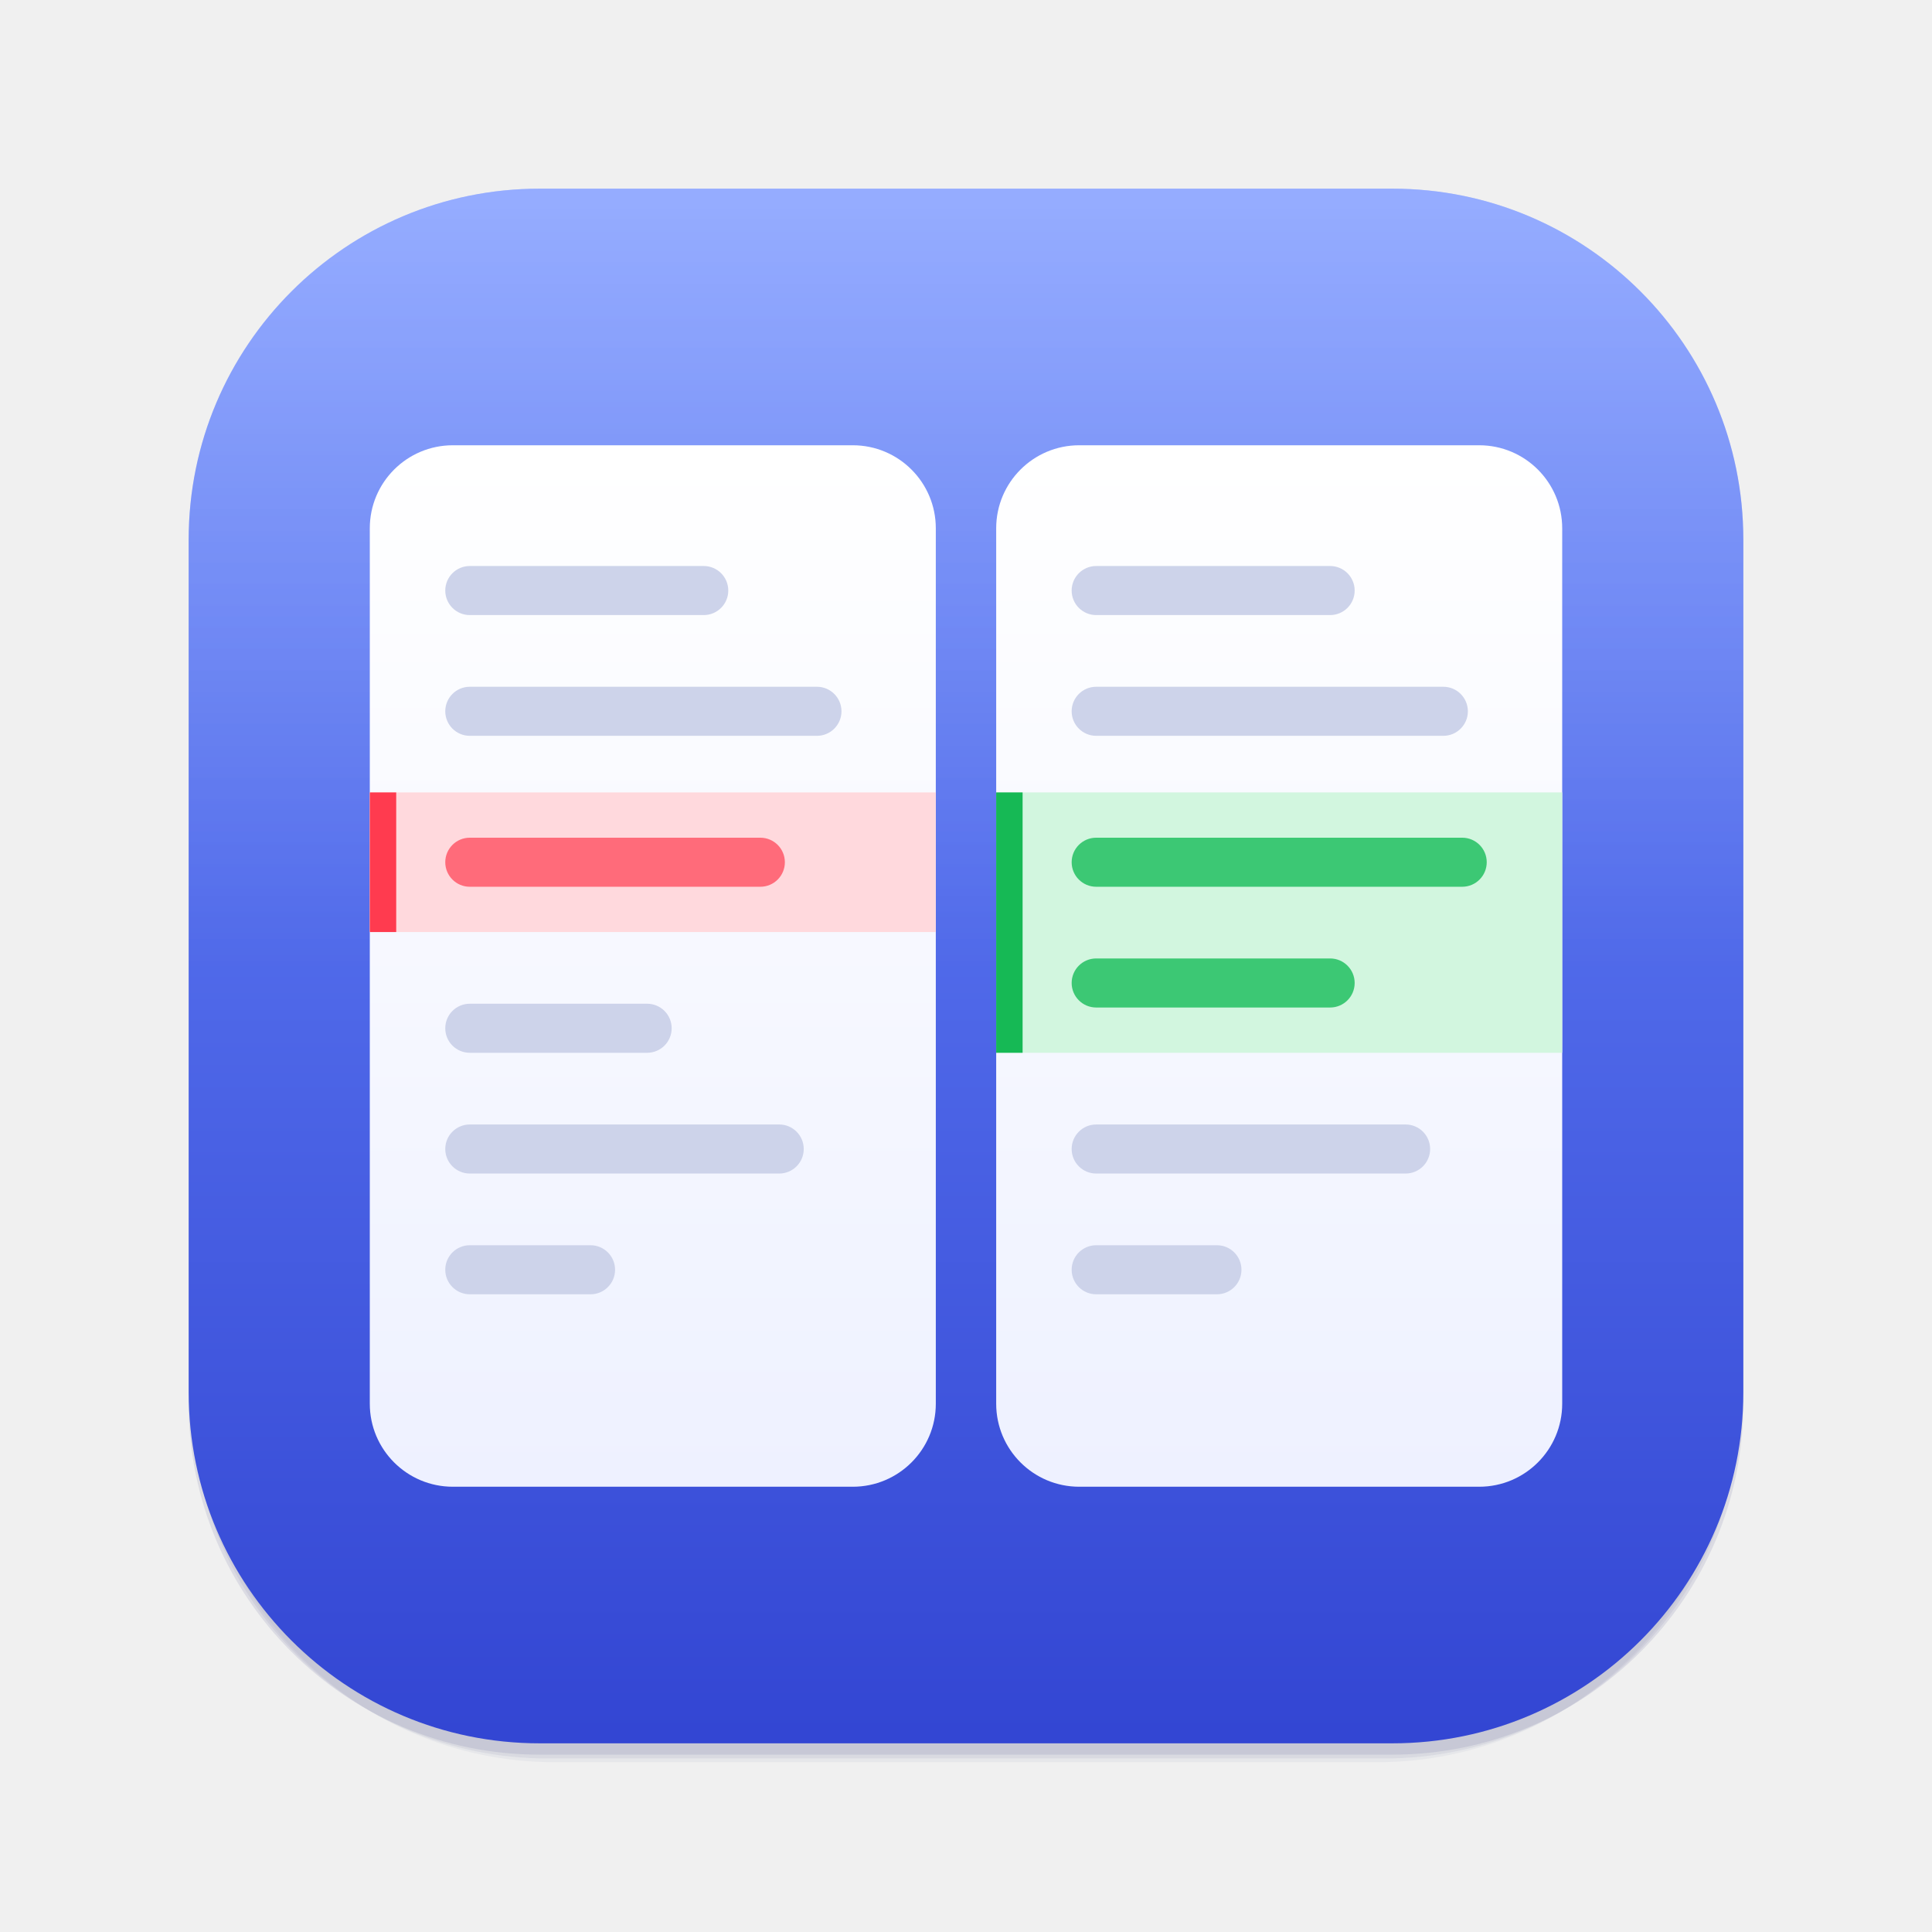
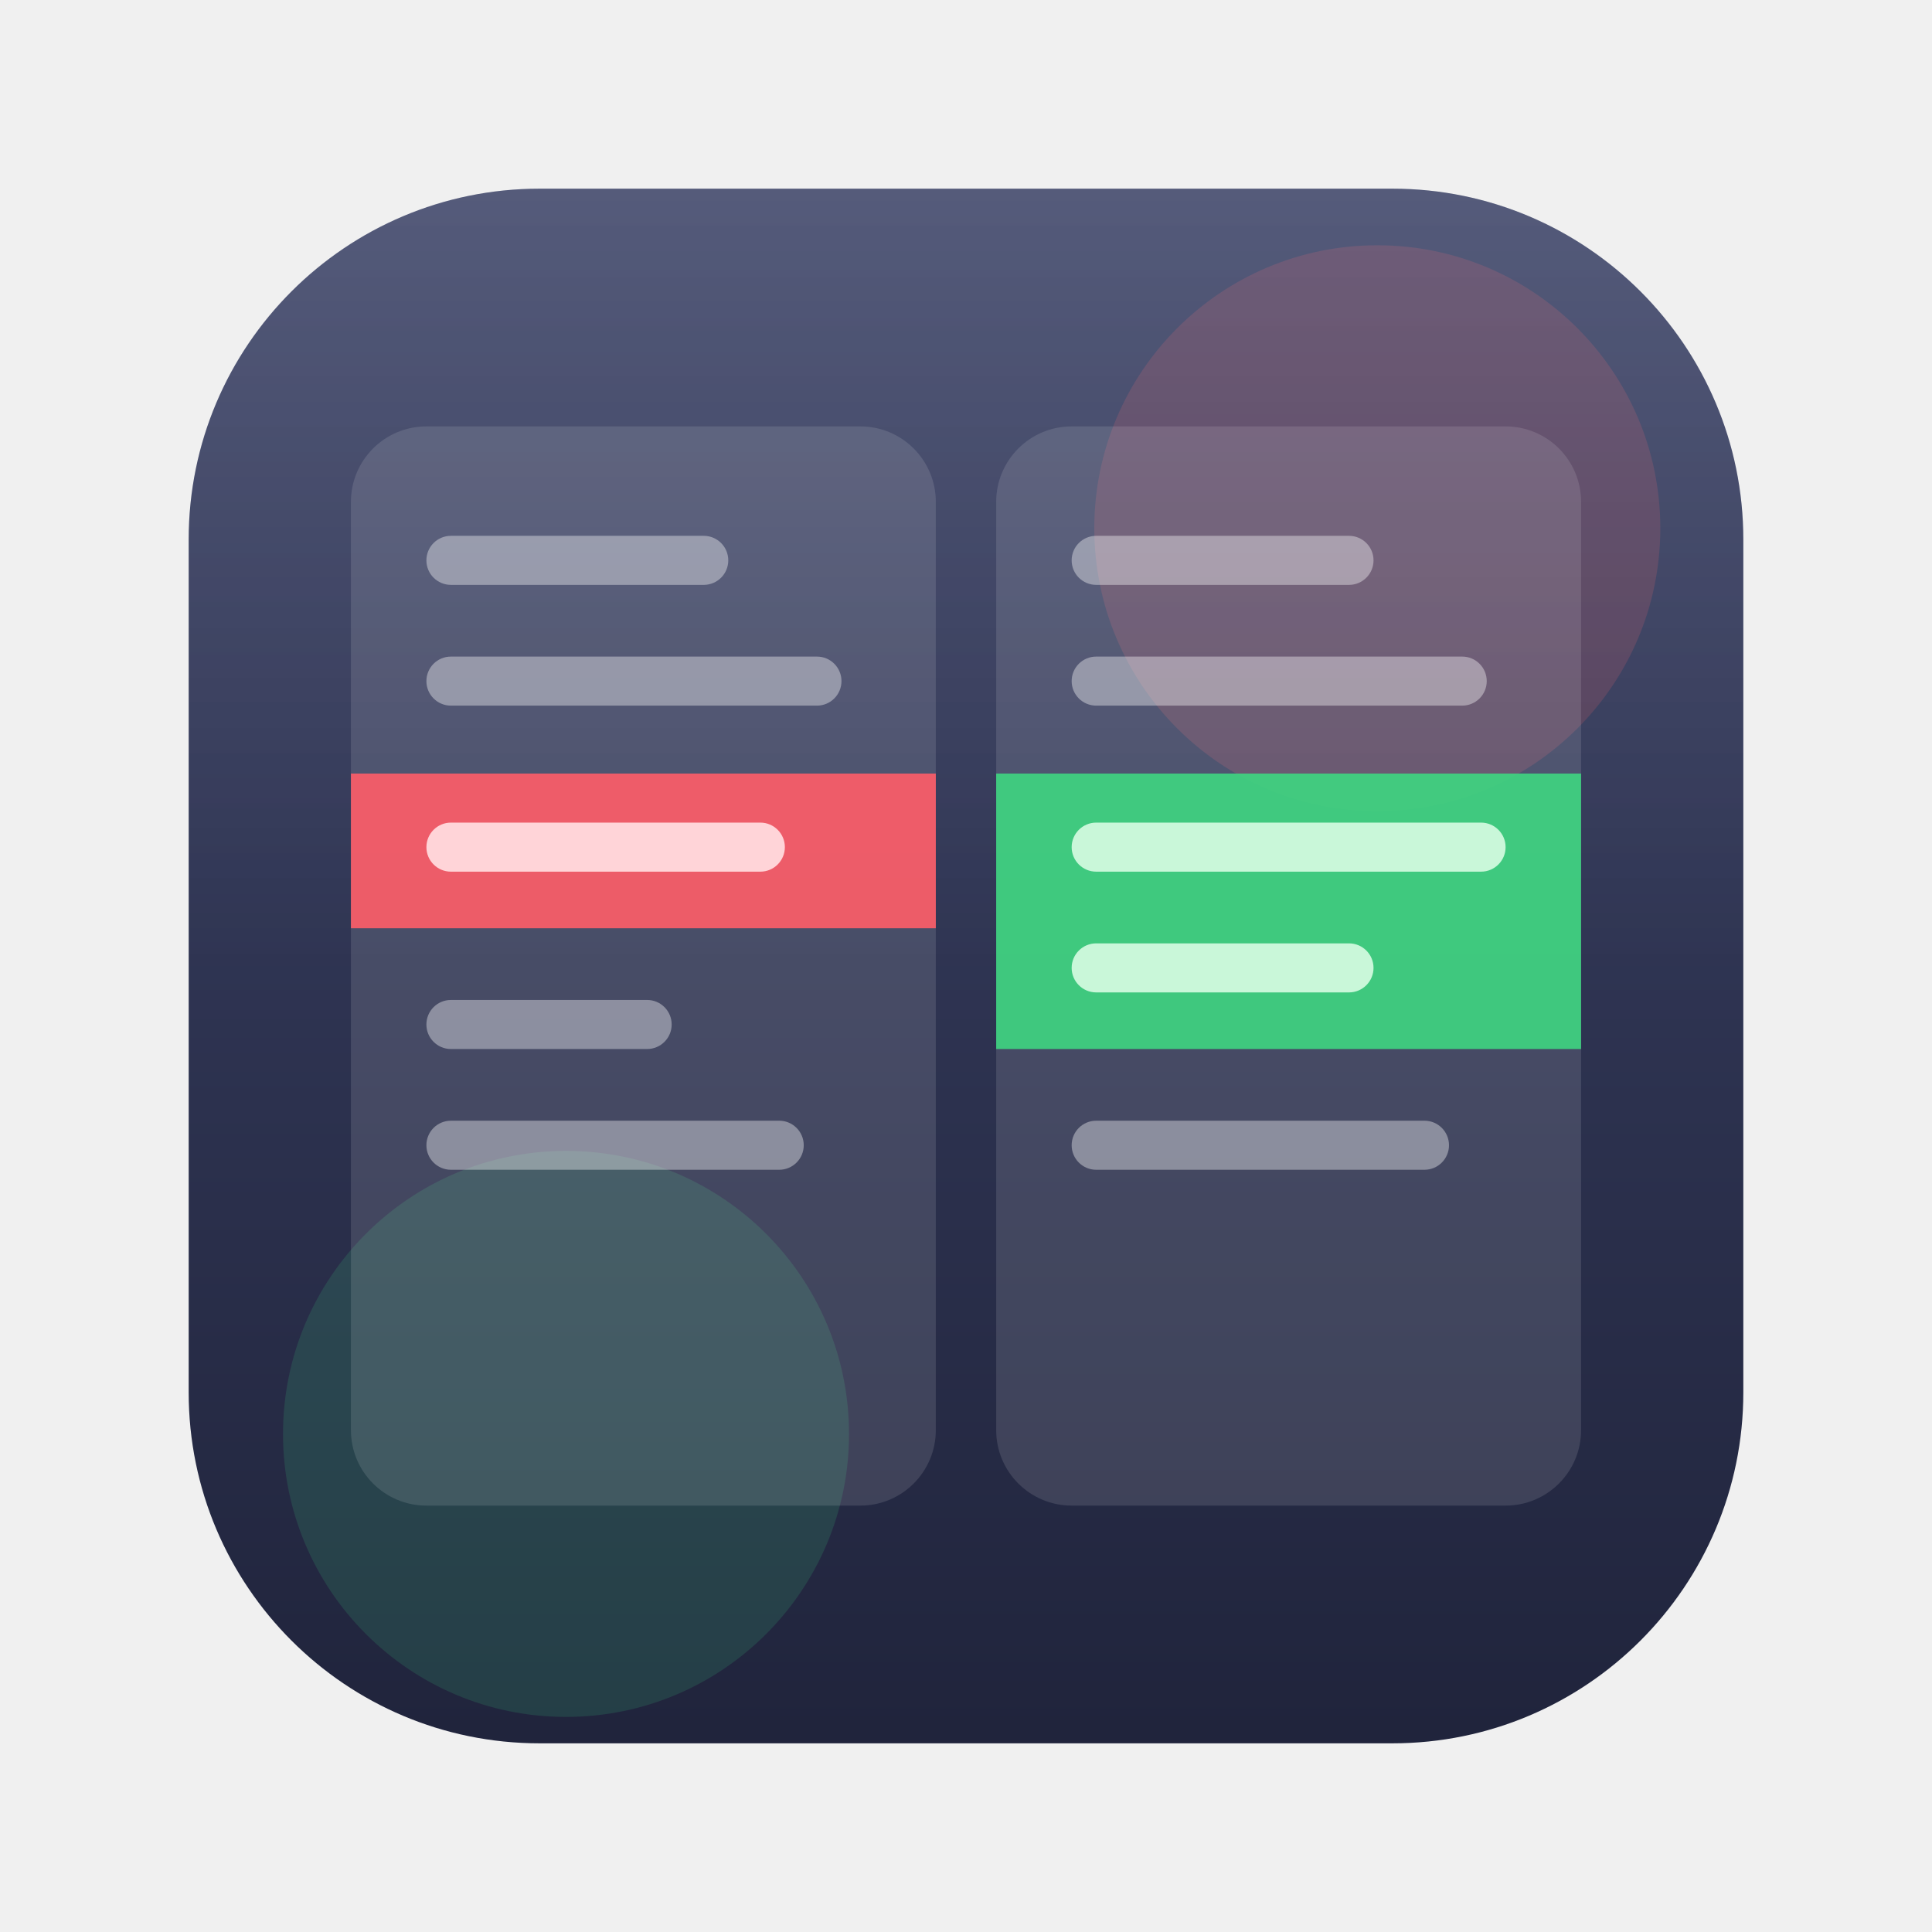
<svg xmlns="http://www.w3.org/2000/svg" viewBox="0 0 1024 1024">
  <defs>
    <linearGradient id="bg" x1="0" y1="0" x2="0" y2="1">
-       <stop offset="0" stop-color="#6c8cff" />
-       <stop offset="1" stop-color="#3346d3" />
+       <stop offset="0" stop-color="#3d4468" />
+       <stop offset="1" stop-color="#20243c" />
    </linearGradient>
    <linearGradient id="sheen" x1="0" y1="0" x2="0" y2="1">
-       <stop offset="0" stop-color="#ffffff" stop-opacity=".28" />
+       <stop offset="0" stop-color="#ffffff" stop-opacity=".12" />
      <stop offset=".5" stop-color="#ffffff" stop-opacity="0" />
    </linearGradient>
-     <linearGradient id="pane" x1="0" y1="0" x2="0" y2="1">
-       <stop offset="0" stop-color="#ffffff" />
-       <stop offset="1" stop-color="#eef1ff" />
-     </linearGradient>
  </defs>
-   <rect x="104" y="118" width="816" height="816" rx="190" fill="#1b2370" opacity=".05" />
-   <rect x="102" y="112" width="820" height="820" rx="188" fill="#1b2370" opacity=".07" />
-   <rect x="100" y="106" width="824" height="824" rx="186" fill="#1b2370" opacity=".10" />
  <rect x="100" y="100" width="824" height="824" rx="186" fill="url(#bg)" />
+   <circle cx="730" cy="280" r="150" fill="#ff5d68" opacity=".16" />
+   <circle cx="300" cy="760" r="150" fill="#3ed681" opacity=".15" />
  <rect x="100" y="100" width="824" height="824" rx="186" fill="url(#sheen)" />
-   <rect x="196" y="236" width="300" height="552" rx="44" fill="url(#pane)" />
-   <rect x="528" y="236" width="300" height="552" rx="44" fill="url(#pane)" />
-   <rect x="236" y="300" width="150" height="26" rx="13" fill="#cdd3ea" />
-   <rect x="236" y="364" width="210" height="26" rx="13" fill="#cdd3ea" />
-   <rect x="196" y="420" width="300" height="74" fill="#ffd9dd" />
-   <rect x="196" y="420" width="14" height="74" fill="#ff3b4f" />
-   <rect x="236" y="444" width="180" height="26" rx="13" fill="#ff6b7a" />
-   <rect x="236" y="532" width="120" height="26" rx="13" fill="#cdd3ea" />
-   <rect x="236" y="596" width="190" height="26" rx="13" fill="#cdd3ea" />
-   <rect x="236" y="660" width="90" height="26" rx="13" fill="#cdd3ea" />
-   <rect x="568" y="300" width="150" height="26" rx="13" fill="#cdd3ea" />
-   <rect x="568" y="364" width="210" height="26" rx="13" fill="#cdd3ea" />
-   <rect x="528" y="420" width="300" height="138" fill="#d2f6df" />
-   <rect x="528" y="420" width="14" height="138" fill="#16b955" />
-   <rect x="568" y="444" width="220" height="26" rx="13" fill="#3cc874" />
-   <rect x="568" y="508" width="150" height="26" rx="13" fill="#3cc874" />
-   <rect x="568" y="596" width="190" height="26" rx="13" fill="#cdd3ea" />
-   <rect x="568" y="660" width="90" height="26" rx="13" fill="#cdd3ea" />
+   <rect x="186" y="226" width="310" height="572" rx="40" fill="#ffffff" opacity=".12" />
+   <rect x="528" y="226" width="310" height="572" rx="40" fill="#ffffff" opacity=".12" />
+   <rect x="226" y="284" width="160" height="26" rx="13" fill="#ffffff" opacity=".38" />
+   <rect x="226" y="348" width="220" height="26" rx="13" fill="#ffffff" opacity=".38" />
+   <rect x="186" y="410" width="310" height="82" fill="#ff5d68" opacity=".9" />
+   <rect x="226" y="436" width="190" height="26" rx="13" fill="#ffd4d8" />
+   <rect x="226" y="530" width="130" height="26" rx="13" fill="#ffffff" opacity=".38" />
+   <rect x="226" y="594" width="200" height="26" rx="13" fill="#ffffff" opacity=".38" />
+   <rect x="568" y="284" width="160" height="26" rx="13" fill="#ffffff" opacity=".38" />
+   <rect x="568" y="348" width="220" height="26" rx="13" fill="#ffffff" opacity=".38" />
+   <rect x="528" y="410" width="310" height="146" fill="#3ed681" opacity=".9" />
+   <rect x="568" y="436" width="230" height="26" rx="13" fill="#c9f7d9" />
+   <rect x="568" y="500" width="160" height="26" rx="13" fill="#c9f7d9" />
+   <rect x="568" y="594" width="200" height="26" rx="13" fill="#ffffff" opacity=".38" />
</svg>
